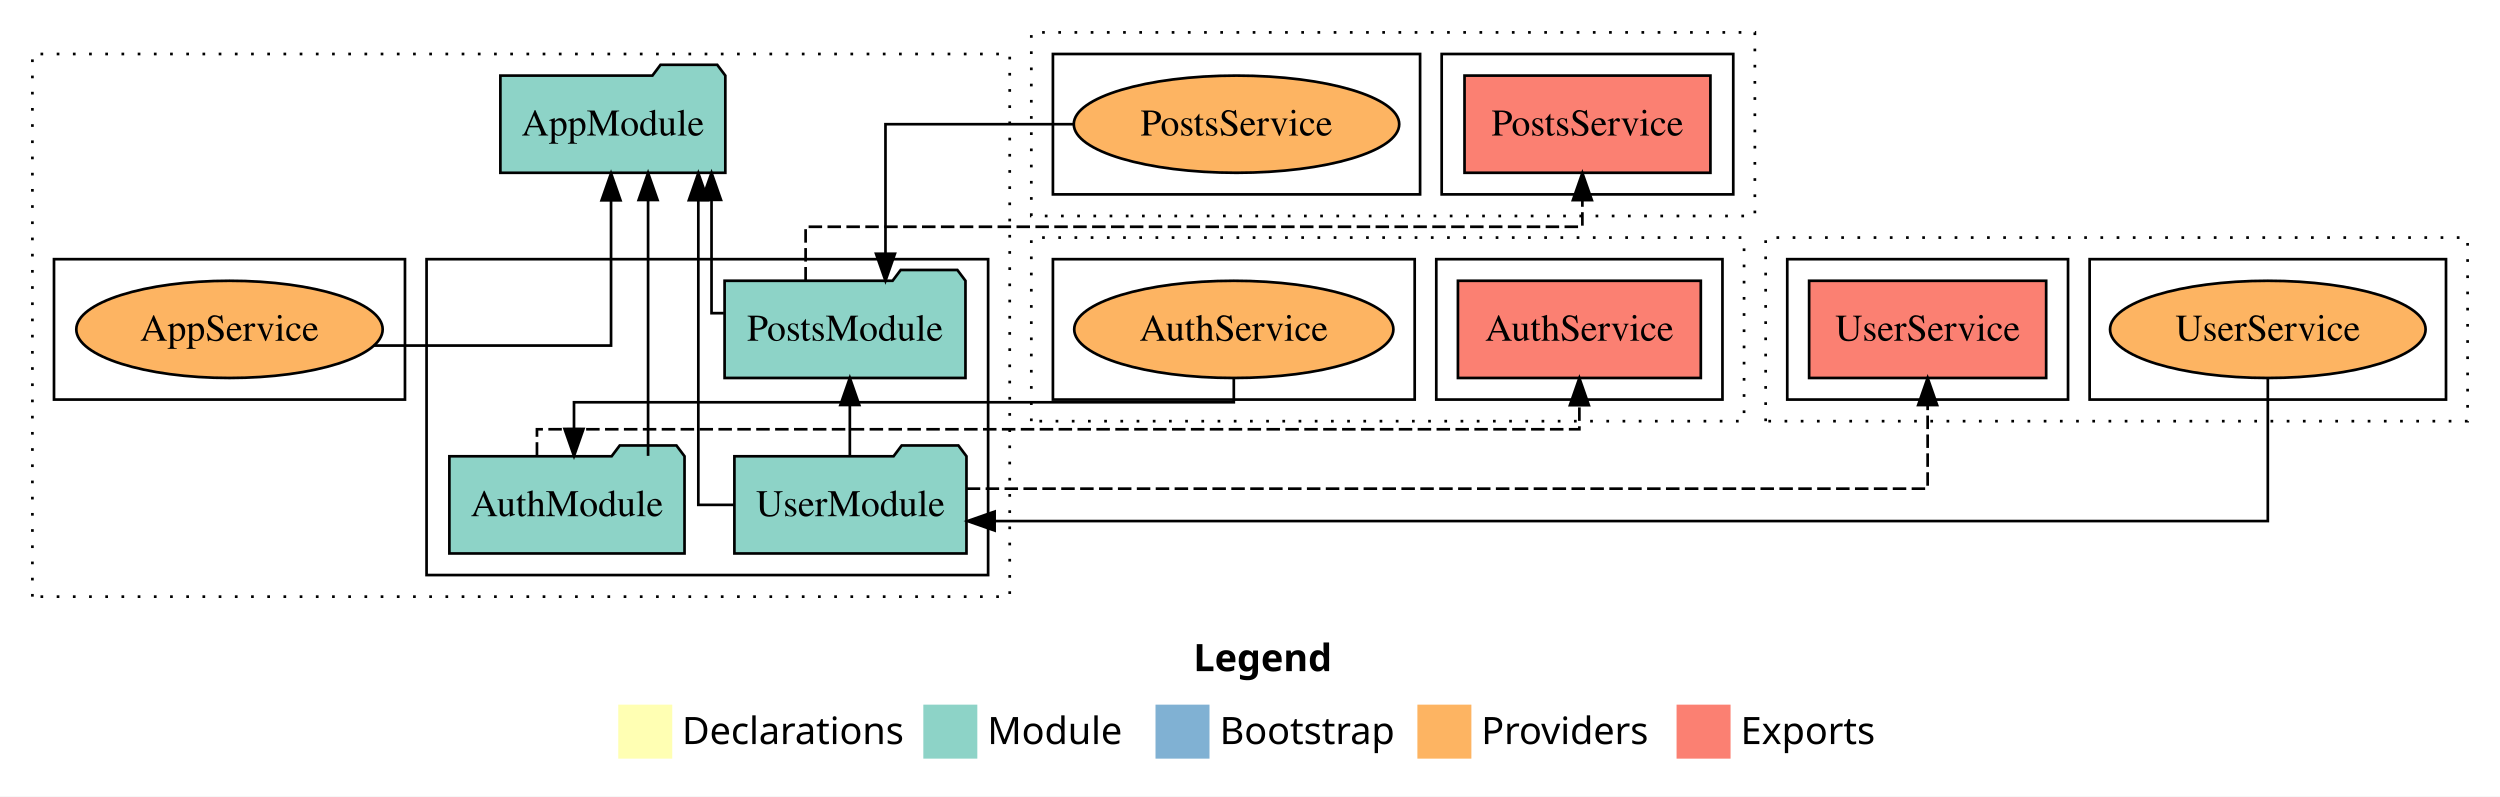
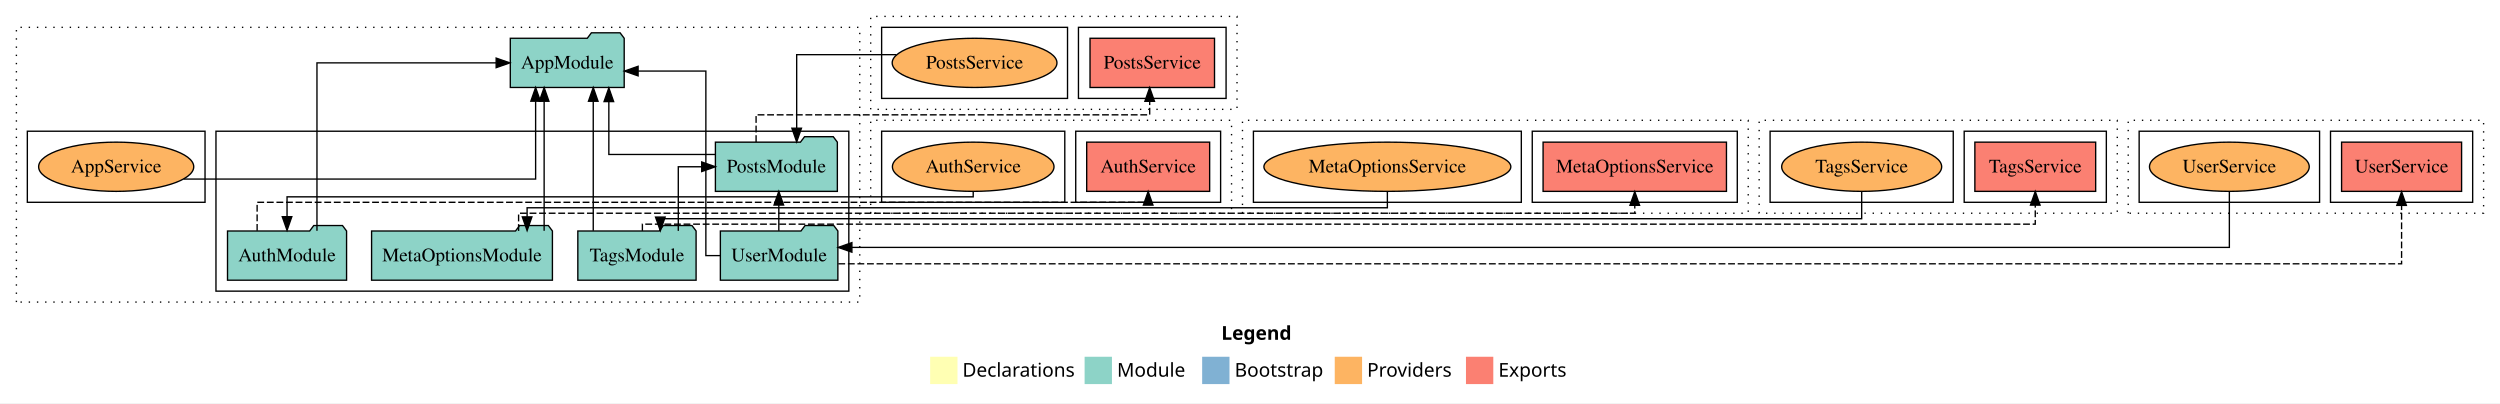
- <svg xmlns="http://www.w3.org/2000/svg" width="926pt" height="295pt" viewBox="0.00 0.00 926.00 295.00">
+ <svg xmlns="http://www.w3.org/2000/svg" width="1829pt" height="295pt" viewBox="0.00 0.00 1829.00 295.00">
  <g id="graph0" class="graph" transform="scale(1 1) rotate(0) translate(4 291)">
-     <polygon fill="white" stroke="transparent" points="-4,4 -4,-291 922,-291 922,4 -4,4" />
-     <text text-anchor="start" x="438.01" y="-42.4" font-family="Times-12" font-weight="bold" font-size="14.00">Legend</text>
-     <polygon fill="#ffffb3" stroke="transparent" points="225,-10 225,-30 245,-30 245,-10 225,-10" />
-     <text text-anchor="start" x="248.63" y="-15.4" font-family="Times-12" font-size="14.00">  Declarations</text>
-     <polygon fill="#8dd3c7" stroke="transparent" points="338,-10 338,-30 358,-30 358,-10 338,-10" />
-     <text text-anchor="start" x="361.73" y="-15.4" font-family="Times-12" font-size="14.00">  Module</text>
-     <polygon fill="#80b1d3" stroke="transparent" points="424,-10 424,-30 444,-30 444,-10 424,-10" />
-     <text text-anchor="start" x="447.78" y="-15.4" font-family="Times-12" font-size="14.00">  Bootstrap</text>
-     <polygon fill="#fdb462" stroke="transparent" points="521,-10 521,-30 541,-30 541,-10 521,-10" />
-     <text text-anchor="start" x="544.67" y="-15.4" font-family="Times-12" font-size="14.00">  Providers</text>
-     <polygon fill="#fb8072" stroke="transparent" points="617,-10 617,-30 637,-30 637,-10 617,-10" />
-     <text text-anchor="start" x="640.73" y="-15.4" font-family="Times-12" font-size="14.00">  Exports</text>
+     <polygon fill="white" stroke="transparent" points="-4,4 -4,-291 1825,-291 1825,4 -4,4" />
+     <text text-anchor="start" x="889.51" y="-42.4" font-family="Times-12" font-weight="bold" font-size="14.00">Legend</text>
+     <polygon fill="#ffffb3" stroke="transparent" points="676.5,-10 676.5,-30 696.5,-30 696.5,-10 676.5,-10" />
+     <text text-anchor="start" x="700.13" y="-15.4" font-family="Times-12" font-size="14.00">  Declarations</text>
+     <polygon fill="#8dd3c7" stroke="transparent" points="789.5,-10 789.5,-30 809.5,-30 809.5,-10 789.5,-10" />
+     <text text-anchor="start" x="813.23" y="-15.4" font-family="Times-12" font-size="14.00">  Module</text>
+     <polygon fill="#80b1d3" stroke="transparent" points="875.5,-10 875.5,-30 895.5,-30 895.5,-10 875.5,-10" />
+     <text text-anchor="start" x="899.28" y="-15.4" font-family="Times-12" font-size="14.00">  Bootstrap</text>
+     <polygon fill="#fdb462" stroke="transparent" points="972.5,-10 972.5,-30 992.5,-30 992.5,-10 972.5,-10" />
+     <text text-anchor="start" x="996.17" y="-15.4" font-family="Times-12" font-size="14.00">  Providers</text>
+     <polygon fill="#fb8072" stroke="transparent" points="1068.5,-10 1068.5,-30 1088.5,-30 1088.5,-10 1068.5,-10" />
+     <text text-anchor="start" x="1092.23" y="-15.4" font-family="Times-12" font-size="14.00">  Exports</text>
    <g id="clust1" class="cluster">
-       <polygon fill="none" stroke="black" stroke-dasharray="1,5" points="8,-70 8,-271 370,-271 370,-70 8,-70" />
+       <polygon fill="none" stroke="black" stroke-dasharray="1,5" points="8,-70 8,-271 625,-271 625,-70 8,-70" />
    </g>
    <g id="clust3" class="cluster">
-       <polygon fill="none" stroke="black" points="154,-78 154,-195 362,-195 362,-78 154,-78" />
+       <polygon fill="none" stroke="black" points="154,-78 154,-195 617,-195 617,-78 154,-78" />
    </g>
    <g id="clust6" class="cluster">
      <polygon fill="none" stroke="black" points="16,-143 16,-195 146,-195 146,-143 16,-143" />
    </g>
+     <g id="clust7" class="cluster">
+       <polygon fill="none" stroke="black" stroke-dasharray="1,5" points="633,-135 633,-203 897,-203 897,-135 633,-135" />
+     </g>
+     <g id="clust10" class="cluster">
+       <polygon fill="none" stroke="black" points="783,-143 783,-195 889,-195 889,-143 783,-143" />
+     </g>
+     <g id="clust12" class="cluster">
+       <polygon fill="none" stroke="black" points="641,-143 641,-195 775,-195 775,-143 641,-143" />
+     </g>
+     <g id="clust13" class="cluster">
+       <polygon fill="none" stroke="black" stroke-dasharray="1,5" points="905,-135 905,-203 1275,-203 1275,-135 905,-135" />
+     </g>
+     <g id="clust16" class="cluster">
+       <polygon fill="none" stroke="black" points="1117,-143 1117,-195 1267,-195 1267,-143 1117,-143" />
+     </g>
+     <g id="clust18" class="cluster">
+       <polygon fill="none" stroke="black" points="913,-143 913,-195 1109,-195 1109,-143 913,-143" />
+     </g>
    <g id="clust19" class="cluster">
-       <polygon fill="none" stroke="black" stroke-dasharray="1,5" points="650,-135 650,-203 910,-203 910,-135 650,-135" />
+       <polygon fill="none" stroke="black" stroke-dasharray="1,5" points="633,-211 633,-279 901,-279 901,-211 633,-211" />
+     </g>
+     <g id="clust22" class="cluster">
+       <polygon fill="none" stroke="black" points="785,-219 785,-271 893,-271 893,-219 785,-219" />
    </g>
    <g id="clust24" class="cluster">
-       <polygon fill="none" stroke="black" points="770,-143 770,-195 902,-195 902,-143 770,-143" />
-     </g>
-     <g id="clust22" class="cluster">
-       <polygon fill="none" stroke="black" points="658,-143 658,-195 762,-195 762,-143 658,-143" />
-     </g>
-     <g id="clust7" class="cluster">
-       <polygon fill="none" stroke="black" stroke-dasharray="1,5" points="378,-135 378,-203 642,-203 642,-135 378,-135" />
-     </g>
-     <g id="clust10" class="cluster">
-       <polygon fill="none" stroke="black" points="528,-143 528,-195 634,-195 634,-143 528,-143" />
-     </g>
-     <g id="clust12" class="cluster">
-       <polygon fill="none" stroke="black" points="386,-143 386,-195 520,-195 520,-143 386,-143" />
-     </g>
-     <g id="clust13" class="cluster">
-       <polygon fill="none" stroke="black" stroke-dasharray="1,5" points="378,-211 378,-279 646,-279 646,-211 378,-211" />
-     </g>
-     <g id="clust16" class="cluster">
-       <polygon fill="none" stroke="black" points="530,-219 530,-271 638,-271 638,-219 530,-219" />
-     </g>
-     <g id="clust18" class="cluster">
-       <polygon fill="none" stroke="black" points="386,-219 386,-271 522,-271 522,-219 386,-219" />
+       <polygon fill="none" stroke="black" points="641,-219 641,-271 777,-271 777,-219 641,-219" />
+     </g>
+     <g id="clust25" class="cluster">
+       <polygon fill="none" stroke="black" stroke-dasharray="1,5" points="1283,-135 1283,-203 1545,-203 1545,-135 1283,-135" />
+     </g>
+     <g id="clust28" class="cluster">
+       <polygon fill="none" stroke="black" points="1433,-143 1433,-195 1537,-195 1537,-143 1433,-143" />
+     </g>
+     <g id="clust30" class="cluster">
+       <polygon fill="none" stroke="black" points="1291,-143 1291,-195 1425,-195 1425,-143 1291,-143" />
+     </g>
+     <g id="clust31" class="cluster">
+       <polygon fill="none" stroke="black" stroke-dasharray="1,5" points="1553,-135 1553,-203 1813,-203 1813,-135 1553,-135" />
+     </g>
+     <g id="clust34" class="cluster">
+       <polygon fill="none" stroke="black" points="1701,-143 1701,-195 1805,-195 1805,-143 1701,-143" />
+     </g>
+     <g id="clust36" class="cluster">
+       <polygon fill="none" stroke="black" points="1561,-143 1561,-195 1693,-195 1693,-143 1561,-143" />
    </g>
    <g id="node1" class="node">
      <polygon fill="#8dd3c7" stroke="black" points="249.55,-122 246.55,-126 225.55,-126 222.55,-122 162.45,-122 162.45,-86 249.55,-86 249.55,-122" />
      <text text-anchor="middle" x="206" y="-99.8" font-family="Times,serif" font-size="14.00">AuthModule</text>
    </g>
+     <g id="node6" class="node">
+       <polygon fill="#8dd3c7" stroke="black" points="452.66,-263 449.66,-267 428.66,-267 425.66,-263 369.34,-263 369.34,-227 452.66,-227 452.66,-263" />
+       <text text-anchor="middle" x="411" y="-240.8" font-family="Times,serif" font-size="14.00">AppModule</text>
+     </g>
+     <g id="edge1" class="edge">
+       <path fill="none" stroke="black" d="M227.89,-122.14C227.89,-160.23 227.89,-245 227.89,-245 227.89,-245 358.99,-245 358.99,-245" />
+       <polygon fill="black" stroke="black" points="358.99,-248.5 368.99,-245 358.99,-241.5 358.99,-248.5" />
+     </g>
+     <g id="node8" class="node">
+       <polygon fill="#fb8072" stroke="black" points="880.98,-187 791.02,-187 791.02,-151 880.98,-151 880.98,-187" />
+       <text text-anchor="middle" x="836" y="-164.8" font-family="Times,serif" font-size="14.00">AuthService </text>
+     </g>
+     <g id="edge7" class="edge">
+       <path fill="none" stroke="black" stroke-dasharray="5,2" d="M184.11,-122.13C184.11,-132.31 184.11,-143 184.11,-143 184.11,-143 836,-143 836,-143 836,-143 836,-143.79 836,-143.79" />
+       <polygon fill="black" stroke="black" points="832.5,-140.94 836,-150.94 839.5,-140.94 832.5,-140.94" />
+     </g>
+     <g id="node2" class="node">
+       <polygon fill="#8dd3c7" stroke="black" points="400.15,-122 397.15,-126 376.15,-126 373.15,-122 267.85,-122 267.85,-86 400.15,-86 400.15,-122" />
+       <text text-anchor="middle" x="334" y="-99.8" font-family="Times,serif" font-size="14.00">MetaOptionsModule</text>
+     </g>
+     <g id="edge2" class="edge">
+       <path fill="none" stroke="black" d="M394.09,-122.14C394.09,-122.14 394.09,-216.93 394.09,-216.93" />
+       <polygon fill="black" stroke="black" points="390.59,-216.92 394.09,-226.93 397.59,-216.93 390.59,-216.92" />
+     </g>
+     <g id="node10" class="node">
+       <polygon fill="#fb8072" stroke="black" points="1259.08,-187 1124.92,-187 1124.92,-151 1259.08,-151 1259.08,-187" />
+       <text text-anchor="middle" x="1192" y="-164.8" font-family="Times,serif" font-size="14.00">MetaOptionsService </text>
+     </g>
+     <g id="edge9" class="edge">
+       <path fill="none" stroke="black" stroke-dasharray="5,2" d="M375.4,-122.03C375.4,-128.85 375.4,-135 375.4,-135 375.4,-135 1192,-135 1192,-135 1192,-135 1192,-140.81 1192,-140.81" />
+       <polygon fill="black" stroke="black" points="1188.5,-140.81 1192,-150.81 1195.5,-140.81 1188.5,-140.81" />
+     </g>
+     <g id="node3" class="node">
+       <polygon fill="#8dd3c7" stroke="black" points="608.61,-187 605.61,-191 584.61,-191 581.61,-187 519.39,-187 519.39,-151 608.61,-151 608.61,-187" />
+       <text text-anchor="middle" x="564" y="-164.8" font-family="Times,serif" font-size="14.00">PostsModule</text>
+     </g>
+     <g id="edge3" class="edge">
+       <path fill="none" stroke="black" d="M519.4,-178C484.35,-178 441.43,-178 441.43,-178 441.43,-178 441.43,-216.69 441.43,-216.69" />
+       <polygon fill="black" stroke="black" points="437.93,-216.69 441.43,-226.69 444.93,-216.69 437.93,-216.69" />
+     </g>
+     <g id="node12" class="node">
+       <polygon fill="#fb8072" stroke="black" points="884.54,-263 793.46,-263 793.46,-227 884.54,-227 884.54,-263" />
+       <text text-anchor="middle" x="839" y="-240.8" font-family="Times,serif" font-size="14.00">PostsService </text>
+     </g>
+     <g id="edge13" class="edge">
+       <path fill="none" stroke="black" stroke-dasharray="5,2" d="M549.15,-187.11C549.15,-196.9 549.15,-207 549.15,-207 549.15,-207 837.11,-207 837.11,-207 837.11,-207 837.11,-216.89 837.11,-216.89" />
+       <polygon fill="black" stroke="black" points="833.61,-216.89 837.11,-226.89 840.61,-216.89 833.61,-216.89" />
+     </g>
    <g id="node4" class="node">
-       <polygon fill="#8dd3c7" stroke="black" points="264.66,-263 261.66,-267 240.66,-267 237.66,-263 181.34,-263 181.34,-227 264.66,-227 264.66,-263" />
-       <text text-anchor="middle" x="223" y="-240.8" font-family="Times,serif" font-size="14.00">AppModule</text>
-     </g>
-     <g id="edge1" class="edge">
-       <path fill="none" stroke="black" d="M236.05,-122.14C236.05,-122.14 236.05,-216.93 236.05,-216.93" />
-       <polygon fill="black" stroke="black" points="232.55,-216.92 236.05,-226.93 239.55,-216.93 232.55,-216.92" />
-     </g>
-     <g id="node6" class="node">
-       <polygon fill="#fb8072" stroke="black" points="625.98,-187 536.02,-187 536.02,-151 625.98,-151 625.98,-187" />
-       <text text-anchor="middle" x="581" y="-164.8" font-family="Times,serif" font-size="14.00">AuthService </text>
+       <polygon fill="#8dd3c7" stroke="black" points="505.26,-122 502.26,-126 481.26,-126 478.26,-122 418.74,-122 418.74,-86 505.26,-86 505.26,-122" />
+       <text text-anchor="middle" x="462" y="-99.8" font-family="Times,serif" font-size="14.00">TagsModule</text>
+     </g>
+     <g id="edge11" class="edge">
+       <path fill="none" stroke="black" d="M492.24,-122.11C492.24,-141.34 492.24,-169 492.24,-169 492.24,-169 509.37,-169 509.37,-169" />
+       <polygon fill="black" stroke="black" points="509.37,-172.5 519.37,-169 509.37,-165.5 509.37,-172.5" />
+     </g>
+     <g id="edge4" class="edge">
+       <path fill="none" stroke="black" d="M430.02,-122.14C430.02,-122.14 430.02,-216.93 430.02,-216.93" />
+       <polygon fill="black" stroke="black" points="426.52,-216.92 430.02,-226.93 433.52,-216.93 426.52,-216.92" />
+     </g>
+     <g id="node14" class="node">
+       <polygon fill="#fb8072" stroke="black" points="1529.19,-187 1440.81,-187 1440.81,-151 1529.19,-151 1529.19,-187" />
+       <text text-anchor="middle" x="1485" y="-164.8" font-family="Times,serif" font-size="14.00">TagsService </text>
+     </g>
+     <g id="edge15" class="edge">
+       <path fill="none" stroke="black" stroke-dasharray="5,2" d="M465.97,-122.12C465.97,-124.97 465.97,-127 465.97,-127 465.97,-127 1485,-127 1485,-127 1485,-127 1485,-140.94 1485,-140.94" />
+       <polygon fill="black" stroke="black" points="1481.5,-140.94 1485,-150.94 1488.5,-140.94 1481.5,-140.94" />
+     </g>
+     <g id="node5" class="node">
+       <polygon fill="#8dd3c7" stroke="black" points="608.98,-122 605.98,-126 584.98,-126 581.98,-122 523.02,-122 523.02,-86 608.98,-86 608.98,-122" />
+       <text text-anchor="middle" x="566" y="-99.8" font-family="Times,serif" font-size="14.00">UserModule</text>
+     </g>
+     <g id="edge12" class="edge">
+       <path fill="none" stroke="black" d="M565.78,-122.11C565.78,-122.11 565.78,-140.99 565.78,-140.99" />
+       <polygon fill="black" stroke="black" points="562.28,-140.99 565.78,-150.99 569.28,-140.99 562.28,-140.99" />
    </g>
    <g id="edge5" class="edge">
-       <path fill="none" stroke="black" stroke-dasharray="5,2" d="M194.89,-122.21C194.89,-127.55 194.89,-132 194.89,-132 194.89,-132 581,-132 581,-132 581,-132 581,-140.93 581,-140.93" />
-       <polygon fill="black" stroke="black" points="577.5,-140.93 581,-150.93 584.5,-140.93 577.5,-140.93" />
-     </g>
-     <g id="node2" class="node">
-       <polygon fill="#8dd3c7" stroke="black" points="353.61,-187 350.61,-191 329.61,-191 326.61,-187 264.39,-187 264.39,-151 353.61,-151 353.61,-187" />
-       <text text-anchor="middle" x="309" y="-164.8" font-family="Times,serif" font-size="14.00">PostsModule</text>
-     </g>
-     <g id="edge2" class="edge">
-       <path fill="none" stroke="black" d="M264.12,-175C261.29,-175 259.55,-175 259.55,-175 259.55,-175 259.55,-216.97 259.55,-216.97" />
-       <polygon fill="black" stroke="black" points="256.05,-216.97 259.55,-226.97 263.05,-216.97 256.05,-216.97" />
-     </g>
-     <g id="node8" class="node">
-       <polygon fill="#fb8072" stroke="black" points="629.54,-263 538.46,-263 538.46,-227 629.54,-227 629.54,-263" />
-       <text text-anchor="middle" x="584" y="-240.8" font-family="Times,serif" font-size="14.00">PostsService </text>
-     </g>
-     <g id="edge8" class="edge">
-       <path fill="none" stroke="black" stroke-dasharray="5,2" d="M294.4,-187.11C294.4,-196.9 294.4,-207 294.4,-207 294.4,-207 582.11,-207 582.11,-207 582.11,-207 582.11,-216.89 582.11,-216.89" />
-       <polygon fill="black" stroke="black" points="578.61,-216.89 582.11,-226.89 585.61,-216.89 578.61,-216.89" />
-     </g>
-     <g id="node3" class="node">
-       <polygon fill="#8dd3c7" stroke="black" points="353.98,-122 350.98,-126 329.98,-126 326.98,-122 268.02,-122 268.02,-86 353.98,-86 353.98,-122" />
-       <text text-anchor="middle" x="311" y="-99.8" font-family="Times,serif" font-size="14.00">UserModule</text>
-     </g>
-     <g id="edge7" class="edge">
-       <path fill="none" stroke="black" d="M310.78,-122.11C310.78,-122.11 310.78,-140.99 310.78,-140.99" />
-       <polygon fill="black" stroke="black" points="307.28,-140.99 310.78,-150.99 314.28,-140.99 307.28,-140.99" />
-     </g>
-     <g id="edge3" class="edge">
-       <path fill="none" stroke="black" d="M268.01,-104C260.3,-104 254.66,-104 254.66,-104 254.66,-104 254.66,-216.86 254.66,-216.86" />
-       <polygon fill="black" stroke="black" points="251.16,-216.86 254.66,-226.86 258.16,-216.86 251.16,-216.86" />
-     </g>
-     <g id="node10" class="node">
-       <polygon fill="#fb8072" stroke="black" points="753.9,-187 666.1,-187 666.1,-151 753.9,-151 753.9,-187" />
-       <text text-anchor="middle" x="710" y="-164.8" font-family="Times,serif" font-size="14.00">UserService </text>
-     </g>
-     <g id="edge10" class="edge">
-       <path fill="none" stroke="black" stroke-dasharray="5,2" d="M354.08,-110C457.25,-110 710,-110 710,-110 710,-110 710,-140.98 710,-140.98" />
-       <polygon fill="black" stroke="black" points="706.5,-140.98 710,-150.98 713.5,-140.98 706.5,-140.98" />
-     </g>
-     <g id="node5" class="node">
+       <path fill="none" stroke="black" d="M523,-104C516.77,-104 512.41,-104 512.41,-104 512.41,-104 512.41,-239 512.41,-239 512.41,-239 462.83,-239 462.83,-239" />
+       <polygon fill="black" stroke="black" points="462.83,-235.5 452.83,-239 462.83,-242.5 462.83,-235.5" />
+     </g>
+     <g id="node16" class="node">
+       <polygon fill="#fb8072" stroke="black" points="1796.9,-187 1709.1,-187 1709.1,-151 1796.9,-151 1796.9,-187" />
+       <text text-anchor="middle" x="1753" y="-164.8" font-family="Times,serif" font-size="14.00">UserService </text>
+     </g>
+     <g id="edge17" class="edge">
+       <path fill="none" stroke="black" stroke-dasharray="5,2" d="M609.3,-98C822.78,-98 1753,-98 1753,-98 1753,-98 1753,-140.72 1753,-140.72" />
+       <polygon fill="black" stroke="black" points="1749.5,-140.72 1753,-150.72 1756.5,-140.72 1749.5,-140.72" />
+     </g>
+     <g id="node7" class="node">
      <ellipse fill="#fdb462" stroke="black" cx="81" cy="-169" rx="56.74" ry="18" />
      <text text-anchor="middle" x="81" y="-164.8" font-family="Times,serif" font-size="14.00">AppService</text>
    </g>
-     <g id="edge4" class="edge">
-       <path fill="none" stroke="black" d="M134.43,-163C174.45,-163 222.33,-163 222.33,-163 222.33,-163 222.33,-216.8 222.33,-216.8" />
-       <polygon fill="black" stroke="black" points="218.83,-216.8 222.33,-226.8 225.83,-216.8 218.83,-216.8" />
-     </g>
-     <g id="node7" class="node">
-       <ellipse fill="#fdb462" stroke="black" cx="453" cy="-169" rx="59.11" ry="18" />
-       <text text-anchor="middle" x="453" y="-164.8" font-family="Times,serif" font-size="14.00">AuthService</text>
-     </g>
    <g id="edge6" class="edge">
-       <path fill="none" stroke="black" d="M453,-150.84C453,-145.96 453,-142 453,-142 453,-142 208.61,-142 208.61,-142 208.61,-142 208.61,-132.11 208.61,-132.11" />
-       <polygon fill="black" stroke="black" points="212.11,-132.11 208.61,-122.11 205.11,-132.11 212.11,-132.11" />
+       <path fill="none" stroke="black" d="M130.3,-160C217.05,-160 387.86,-160 387.86,-160 387.86,-160 387.86,-216.97 387.86,-216.97" />
+       <polygon fill="black" stroke="black" points="384.36,-216.97 387.86,-226.97 391.36,-216.97 384.36,-216.97" />
    </g>
    <g id="node9" class="node">
-       <ellipse fill="#fdb462" stroke="black" cx="454" cy="-245" rx="60.27" ry="18" />
-       <text text-anchor="middle" x="454" y="-240.8" font-family="Times,serif" font-size="14.00">PostsService</text>
-     </g>
-     <g id="edge9" class="edge">
-       <path fill="none" stroke="black" d="M393.56,-245C359.6,-245 323.98,-245 323.98,-245 323.98,-245 323.98,-197.01 323.98,-197.01" />
-       <polygon fill="black" stroke="black" points="327.48,-197.01 323.98,-187.01 320.48,-197.01 327.48,-197.01" />
+       <ellipse fill="#fdb462" stroke="black" cx="708" cy="-169" rx="59.11" ry="18" />
+       <text text-anchor="middle" x="708" y="-164.8" font-family="Times,serif" font-size="14.00">AuthService</text>
+     </g>
+     <g id="edge8" class="edge">
+       <path fill="none" stroke="black" d="M708,-150.83C708,-148.55 708,-147 708,-147 708,-147 206,-147 206,-147 206,-147 206,-132.49 206,-132.49" />
+       <polygon fill="black" stroke="black" points="209.5,-132.49 206,-122.49 202.5,-132.49 209.5,-132.49" />
    </g>
    <g id="node11" class="node">
-       <ellipse fill="#fdb462" stroke="black" cx="836" cy="-169" rx="58.44" ry="18" />
-       <text text-anchor="middle" x="836" y="-164.8" font-family="Times,serif" font-size="14.00">UserService</text>
-     </g>
-     <g id="edge11" class="edge">
-       <path fill="none" stroke="black" d="M836,-150.72C836,-129.68 836,-98 836,-98 836,-98 364.41,-98 364.41,-98" />
-       <polygon fill="black" stroke="black" points="364.41,-94.5 354.41,-98 364.41,-101.5 364.41,-94.5" />
+       <ellipse fill="#fdb462" stroke="black" cx="1011" cy="-169" rx="90.33" ry="18" />
+       <text text-anchor="middle" x="1011" y="-164.8" font-family="Times,serif" font-size="14.00">MetaOptionsService</text>
+     </g>
+     <g id="edge10" class="edge">
+       <path fill="none" stroke="black" d="M1011,-150.86C1011,-144.54 1011,-139 1011,-139 1011,-139 381.63,-139 381.63,-139 381.63,-139 381.63,-132.32 381.63,-132.32" />
+       <polygon fill="black" stroke="black" points="385.13,-132.32 381.63,-122.32 378.13,-132.32 385.13,-132.32" />
+     </g>
+     <g id="node13" class="node">
+       <ellipse fill="#fdb462" stroke="black" cx="709" cy="-245" rx="60.27" ry="18" />
+       <text text-anchor="middle" x="709" y="-240.8" font-family="Times,serif" font-size="14.00">PostsService</text>
+     </g>
+     <g id="edge14" class="edge">
+       <path fill="none" stroke="black" d="M651.92,-251C616.95,-251 578.85,-251 578.85,-251 578.85,-251 578.85,-197.2 578.85,-197.2" />
+       <polygon fill="black" stroke="black" points="582.35,-197.2 578.85,-187.2 575.35,-197.2 582.35,-197.2" />
+     </g>
+     <g id="node15" class="node">
+       <ellipse fill="#fdb462" stroke="black" cx="1358" cy="-169" rx="58.53" ry="18" />
+       <text text-anchor="middle" x="1358" y="-164.8" font-family="Times,serif" font-size="14.00">TagsService</text>
+     </g>
+     <g id="edge16" class="edge">
+       <path fill="none" stroke="black" d="M1358,-150.89C1358,-141.1 1358,-131 1358,-131 1358,-131 479.1,-131 479.1,-131 479.1,-131 479.1,-130.12 479.1,-130.12" />
+       <polygon fill="black" stroke="black" points="482.6,-132.16 479.1,-122.16 475.6,-132.16 482.6,-132.16" />
+     </g>
+     <g id="node17" class="node">
+       <ellipse fill="#fdb462" stroke="black" cx="1627" cy="-169" rx="58.44" ry="18" />
+       <text text-anchor="middle" x="1627" y="-164.8" font-family="Times,serif" font-size="14.00">UserService</text>
+     </g>
+     <g id="edge18" class="edge">
+       <path fill="none" stroke="black" d="M1627,-150.98C1627,-133.63 1627,-110 1627,-110 1627,-110 619.24,-110 619.24,-110" />
+       <polygon fill="black" stroke="black" points="619.24,-106.5 609.24,-110 619.24,-113.5 619.24,-106.5" />
    </g>
  </g>
</svg>
